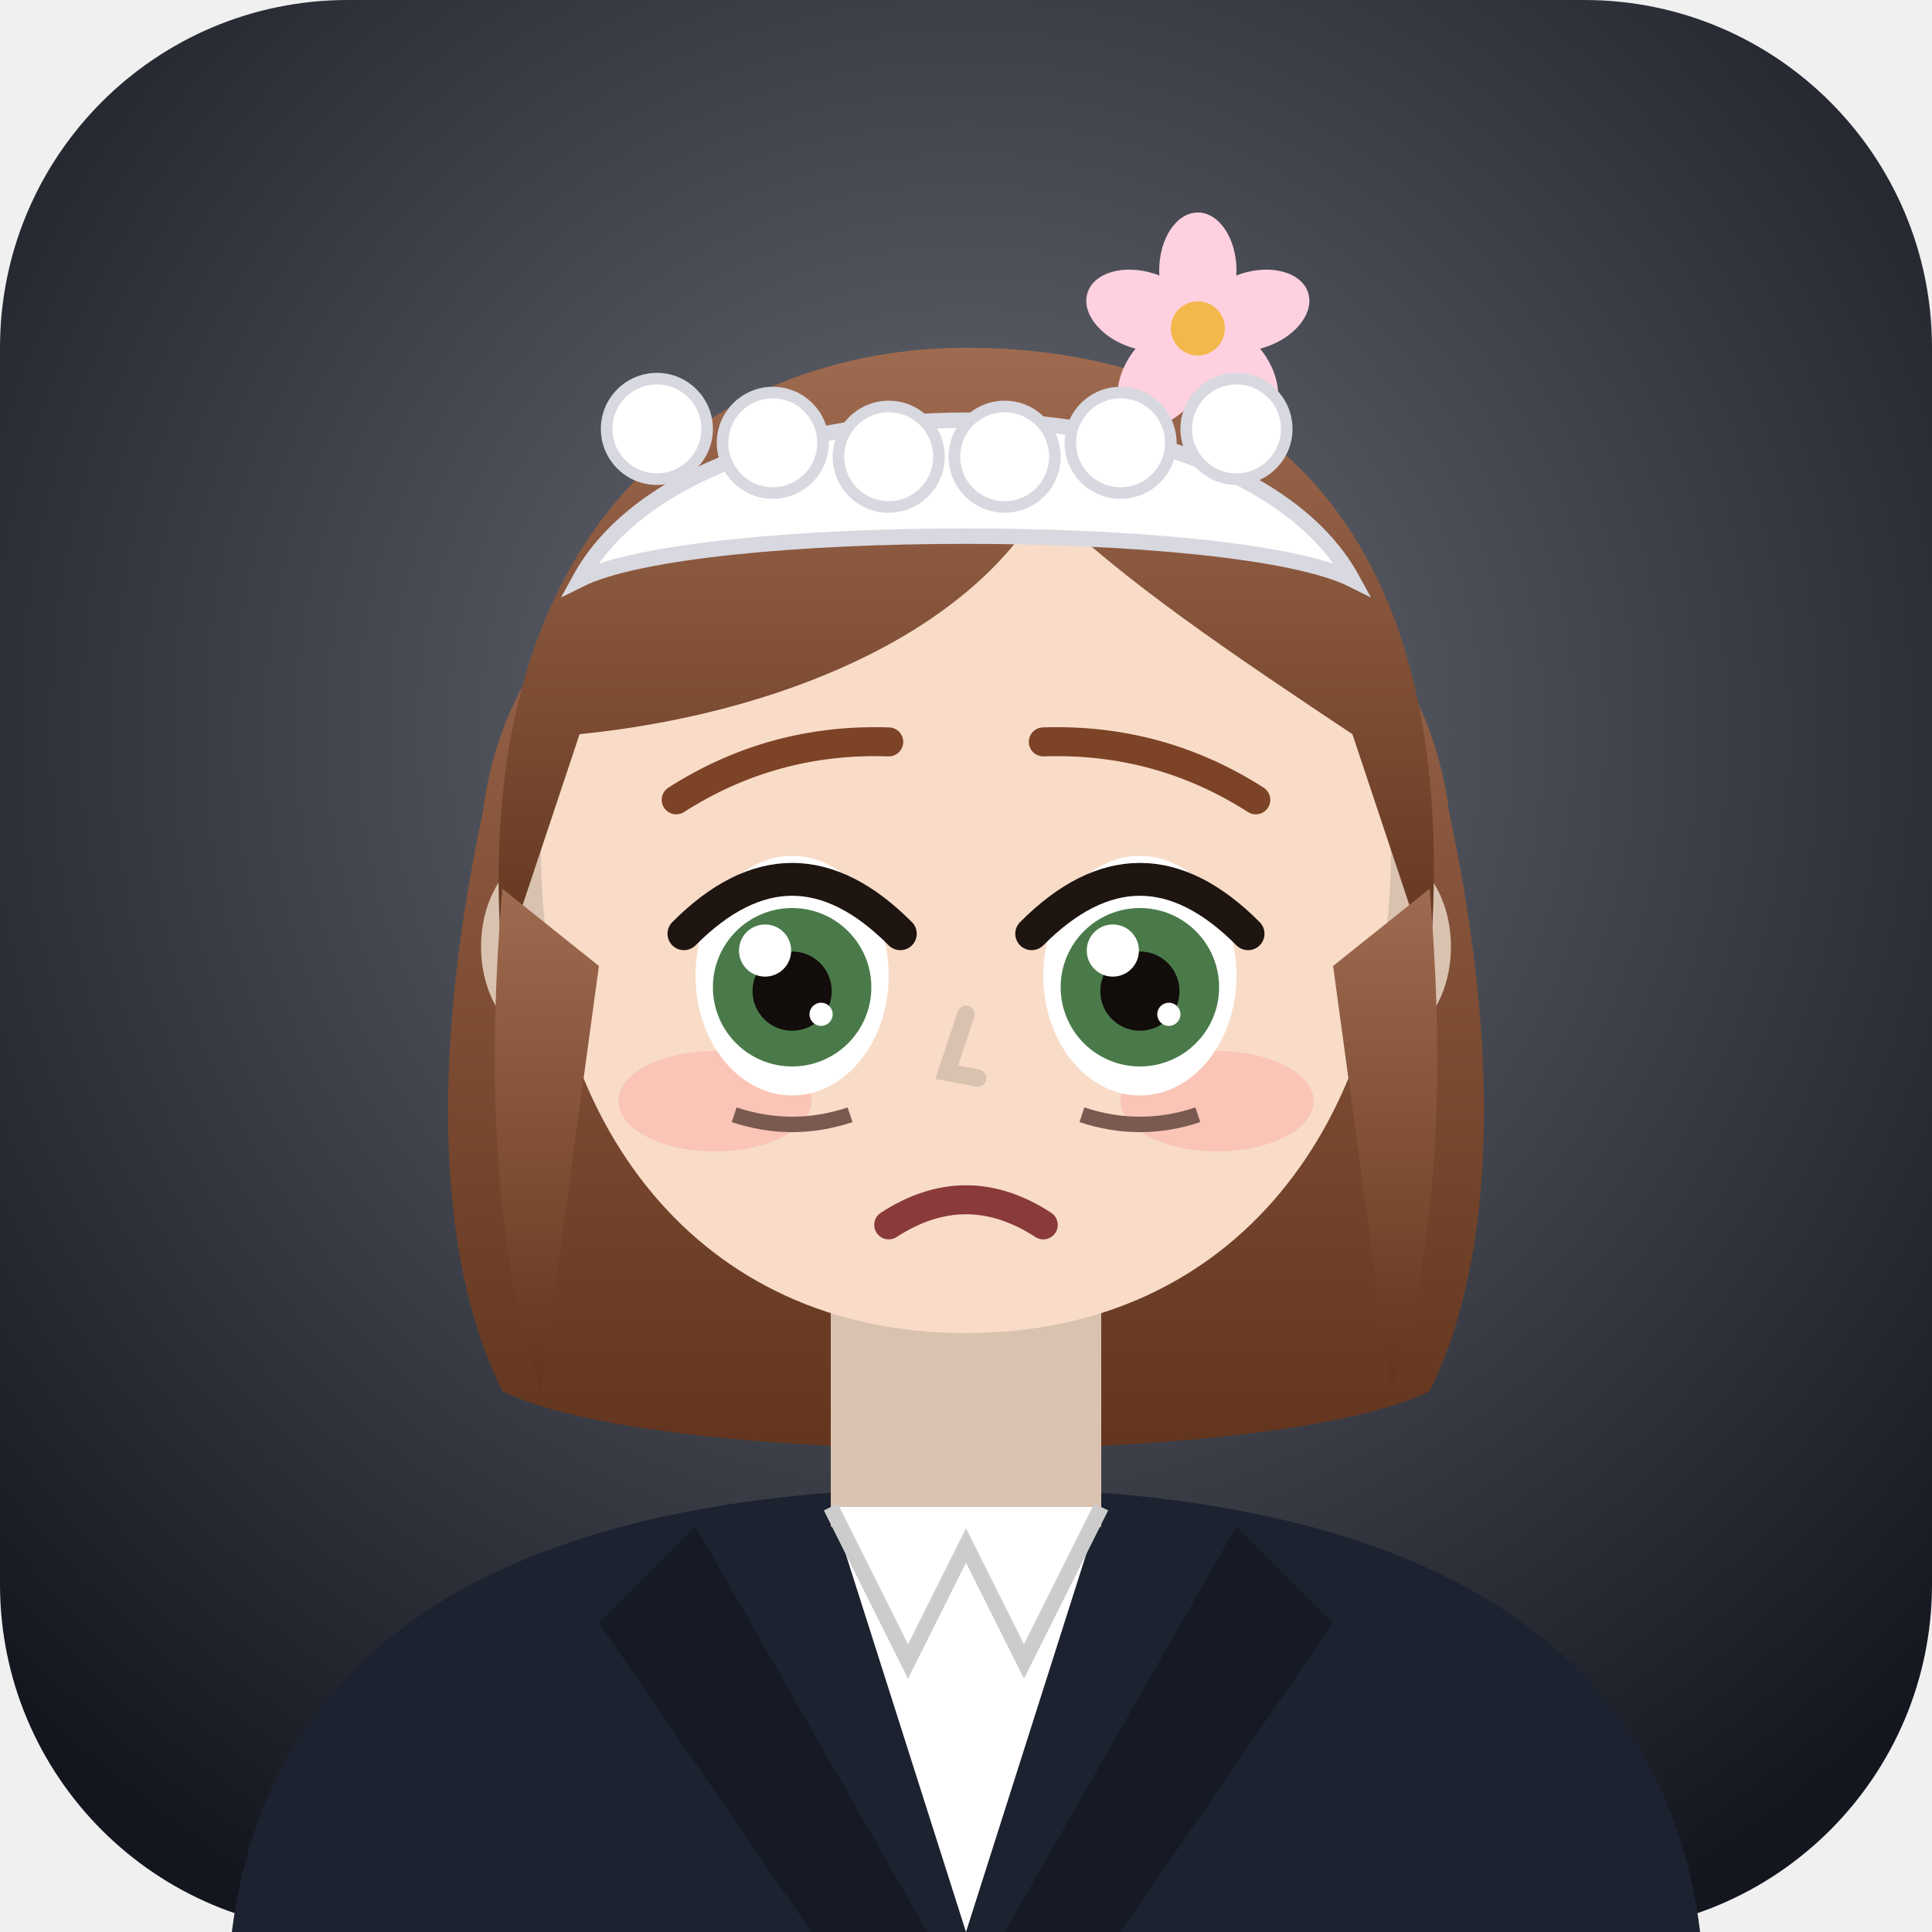
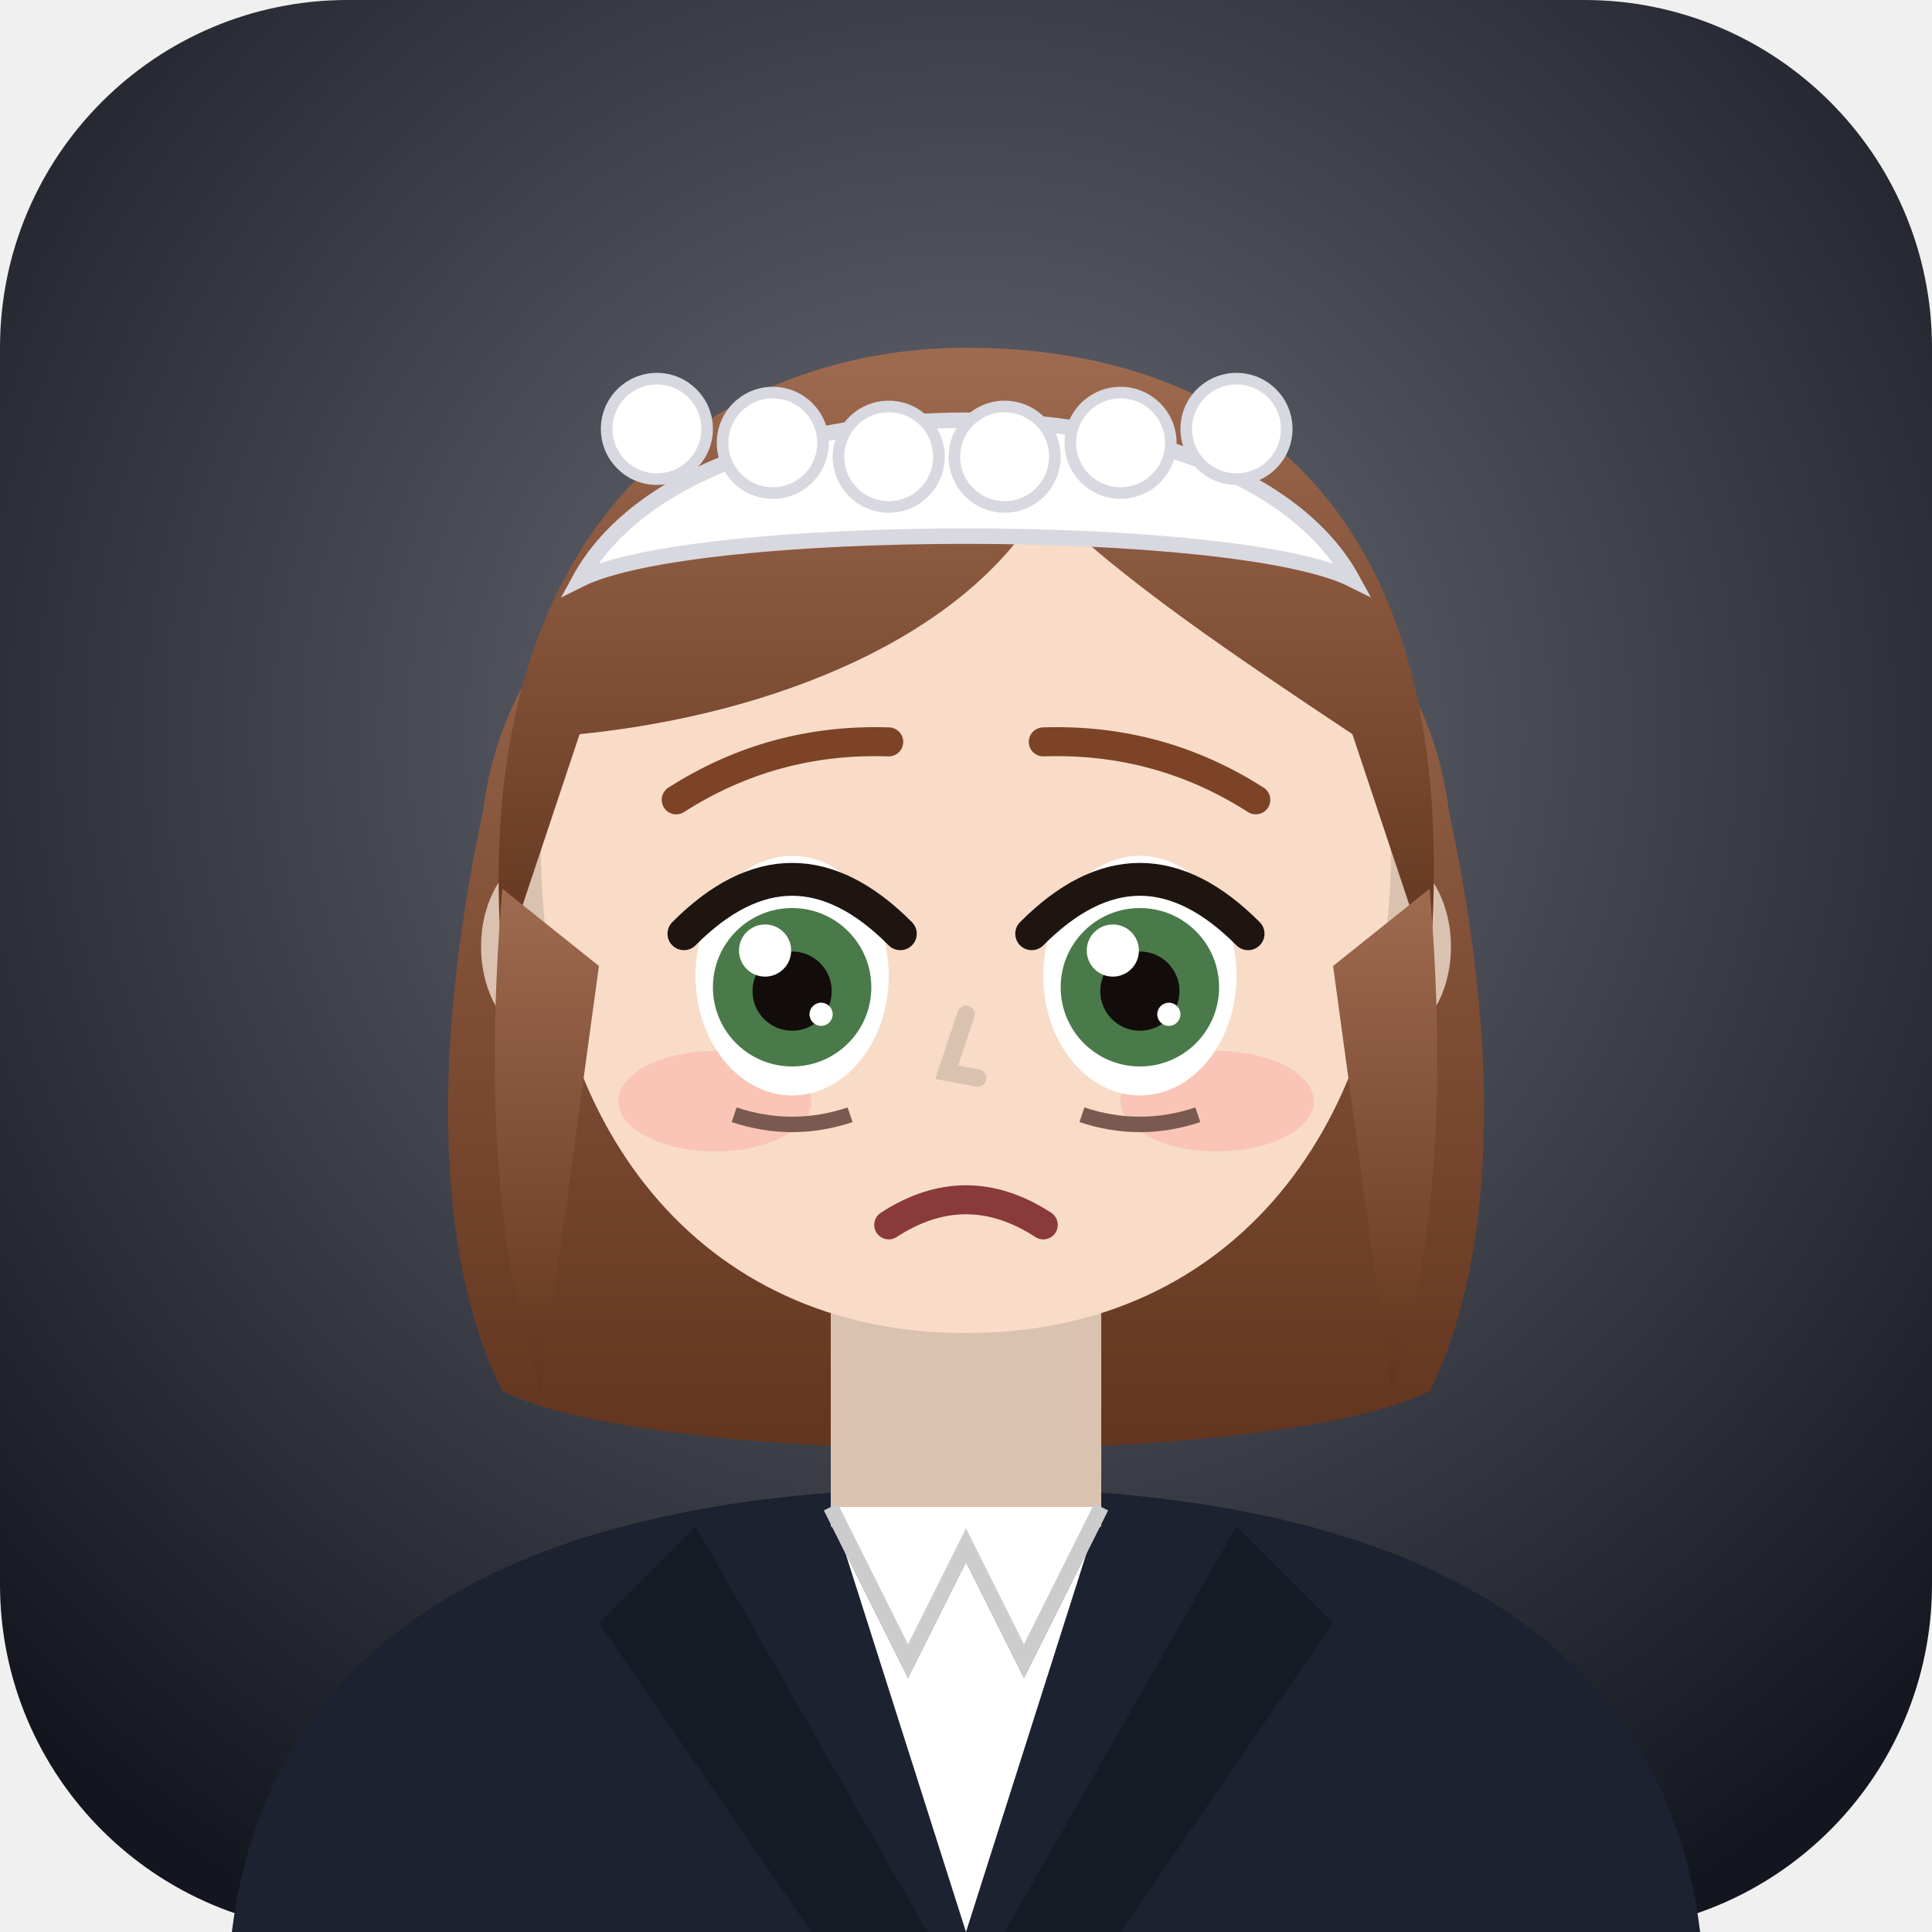
<svg xmlns="http://www.w3.org/2000/svg" class="oface" viewBox="0 0 100 100" width="256" height="256">
  <defs>
    <radialGradient id="fb" cx="50%" cy="38%" r="70%">
      <stop offset="0" stop-color="#6c6f78" />
      <stop offset="1" stop-color="#13161f" />
    </radialGradient>
    <linearGradient id="fh" x1="0" y1="0" x2="0" y2="1">
      <stop offset="0" stop-color="#9f6b50" />
      <stop offset="1" stop-color="#63351e" />
    </linearGradient>
  </defs>
  <rect width="100" height="100" rx="18" fill="url(#fb)" />
  <path d="M25 42 C22 56 23 66 26 72 C34 76 66 76 74 72 C77 66 78 56 75 42 C72 18 28 18 25 42 Z" fill="url(#fh)" />
  <path d="M12 100 C14 84 28 77 50 77 C72 77 86 84 88 100 Z" fill="#1d2230" />
  <path d="M43 62 L57 62 L57 79 C53 82 47 82 43 79 Z" fill="#dac2b0" />
  <path d="M43 78 L50 100 L57 78 Z" fill="#ffffff" />
  <path d="M43 78 L47 86 L50 80 L53 86 L57 78" fill="#ffffff" stroke="#cccccc" stroke-width=".8" />
  <path d="M36 79 L48 100 L42 100 L31 84 Z M64 79 L52 100 L58 100 L69 84 Z" fill="#161a24" />
  <ellipse cx="28.5" cy="49" rx="3.6" ry="5" fill="#dac2b0" />
  <ellipse cx="71.5" cy="49" rx="3.6" ry="5" fill="#dac2b0" />
  <path d="M28 44 C28 26 38 21 50 21 C62 21 72 26 72 44 C72 58 64 69 50 69 C36 69 28 58 28 44 Z" fill="#f8dcc8" />
  <ellipse cx="37" cy="57" rx="5" ry="2.6" fill="#ff8a8a" opacity="0.28" />
  <ellipse cx="63" cy="57" rx="5" ry="2.6" fill="#ff8a8a" opacity="0.28" />
  <ellipse cx="41" cy="50.5" rx="5" ry="6.2" fill="#fff" />
  <circle cx="41" cy="51.1" r="4.1" fill="#4a7a4a" />
  <circle cx="41" cy="51.3" r="2.05" fill="#120c0a" />
  <circle cx="39.6" cy="49.2" r="1.35" fill="#fff" />
  <circle cx="42.5" cy="52.5" r=".6" fill="#fff" />
  <path d="M35.4 48.33 Q41 42.7 46.6 48.33" stroke="#1e1410" stroke-width="1.7" fill="none" stroke-linecap="round" />
  <path d="M38 57.7 Q41 58.7 44 57.7" stroke="#7a5a50" stroke-width=".8" fill="none" />
  <ellipse cx="59" cy="50.5" rx="5" ry="6.2" fill="#fff" />
  <circle cx="59" cy="51.1" r="4.1" fill="#4a7a4a" />
  <circle cx="59" cy="51.3" r="2.05" fill="#120c0a" />
  <circle cx="57.6" cy="49.2" r="1.35" fill="#fff" />
  <circle cx="60.5" cy="52.5" r=".6" fill="#fff" />
  <path d="M53.4 48.33 Q59 42.7 64.6 48.33" stroke="#1e1410" stroke-width="1.7" fill="none" stroke-linecap="round" />
  <path d="M56 57.7 Q59 58.7 62 57.7" stroke="#7a5a50" stroke-width=".8" fill="none" />
  <path d="M35 41.4 Q40 38.2 46 38.4" stroke="#7c4326" stroke-width="1.5" fill="none" stroke-linecap="round" />
  <path d="M54 38.4 Q60 38.2 65 41.4" stroke="#7c4326" stroke-width="1.5" fill="none" stroke-linecap="round" />
  <path d="M50 52.5 l-1 3 l1.6 .3" stroke="#dac2b0" stroke-width=".9" fill="none" stroke-linecap="round" />
  <path d="M46 63.4 Q50 60.8 54 63.4" stroke="#8a3a3a" stroke-width="1.5" fill="none" stroke-linecap="round" />
  <path d="M26 50 C24 26 38 18 50 18 C64 18 76 26 74 50 L70 38 C64 34 58 30 54 26 C50 33 40 37 30 38 Z" fill="url(#fh)" />
  <path d="M26 46 C25 58 26 66 28 72 L31 50 Z M74 46 C75 58 74 66 72 72 L69 50 Z" fill="url(#fh)" />
-   <g transform="translate(62 17)">
-     <ellipse cx="0" cy="-3" rx="2" ry="3" fill="#ffd1e0" transform="rotate(0)" />
-     <ellipse cx="0" cy="-3" rx="2" ry="3" fill="#ffd1e0" transform="rotate(72)" />
-     <ellipse cx="0" cy="-3" rx="2" ry="3" fill="#ffd1e0" transform="rotate(144)" />
-     <ellipse cx="0" cy="-3" rx="2" ry="3" fill="#ffd1e0" transform="rotate(216)" />
-     <ellipse cx="0" cy="-3" rx="2" ry="3" fill="#ffd1e0" transform="rotate(288)" />
-     <circle r="1.4" fill="#f2b84b" />
-   </g>
  <path d="M30 30 C36 19 64 19 70 30 C64 27 36 27 30 30 Z" fill="#ffffff" stroke="#d8d8e0" stroke-width=".8" />
  <circle cx="34" cy="22.2" r="2.6" fill="#ffffff" stroke="#d8d8e0" stroke-width=".6" />
  <circle cx="40" cy="22.92" r="2.6" fill="#ffffff" stroke="#d8d8e0" stroke-width=".6" />
  <circle cx="46" cy="23.64" r="2.6" fill="#ffffff" stroke="#d8d8e0" stroke-width=".6" />
  <circle cx="52" cy="23.64" r="2.6" fill="#ffffff" stroke="#d8d8e0" stroke-width=".6" />
  <circle cx="58" cy="22.92" r="2.6" fill="#ffffff" stroke="#d8d8e0" stroke-width=".6" />
  <circle cx="64" cy="22.2" r="2.6" fill="#ffffff" stroke="#d8d8e0" stroke-width=".6" />
</svg>
